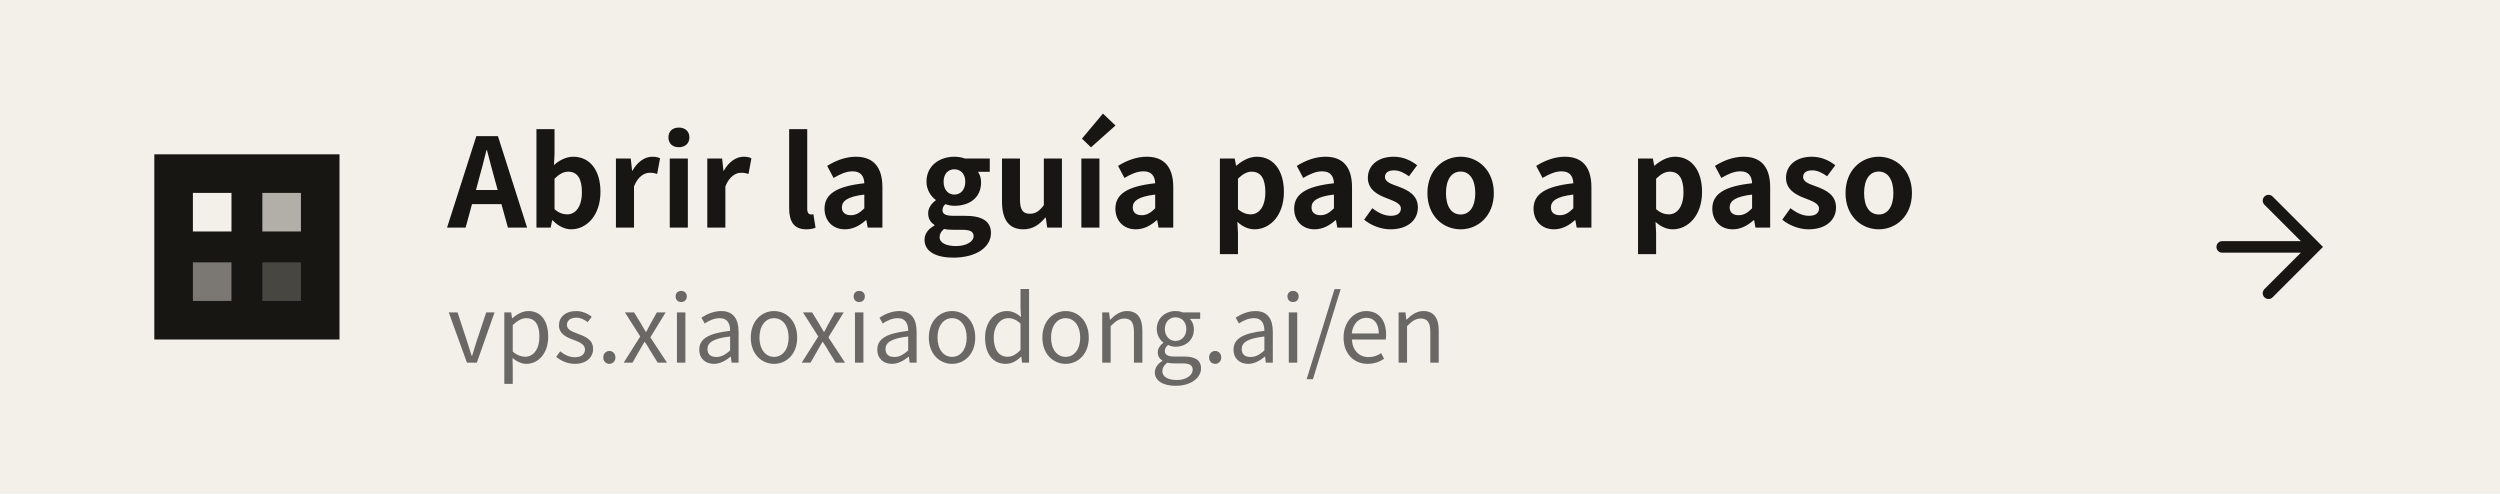
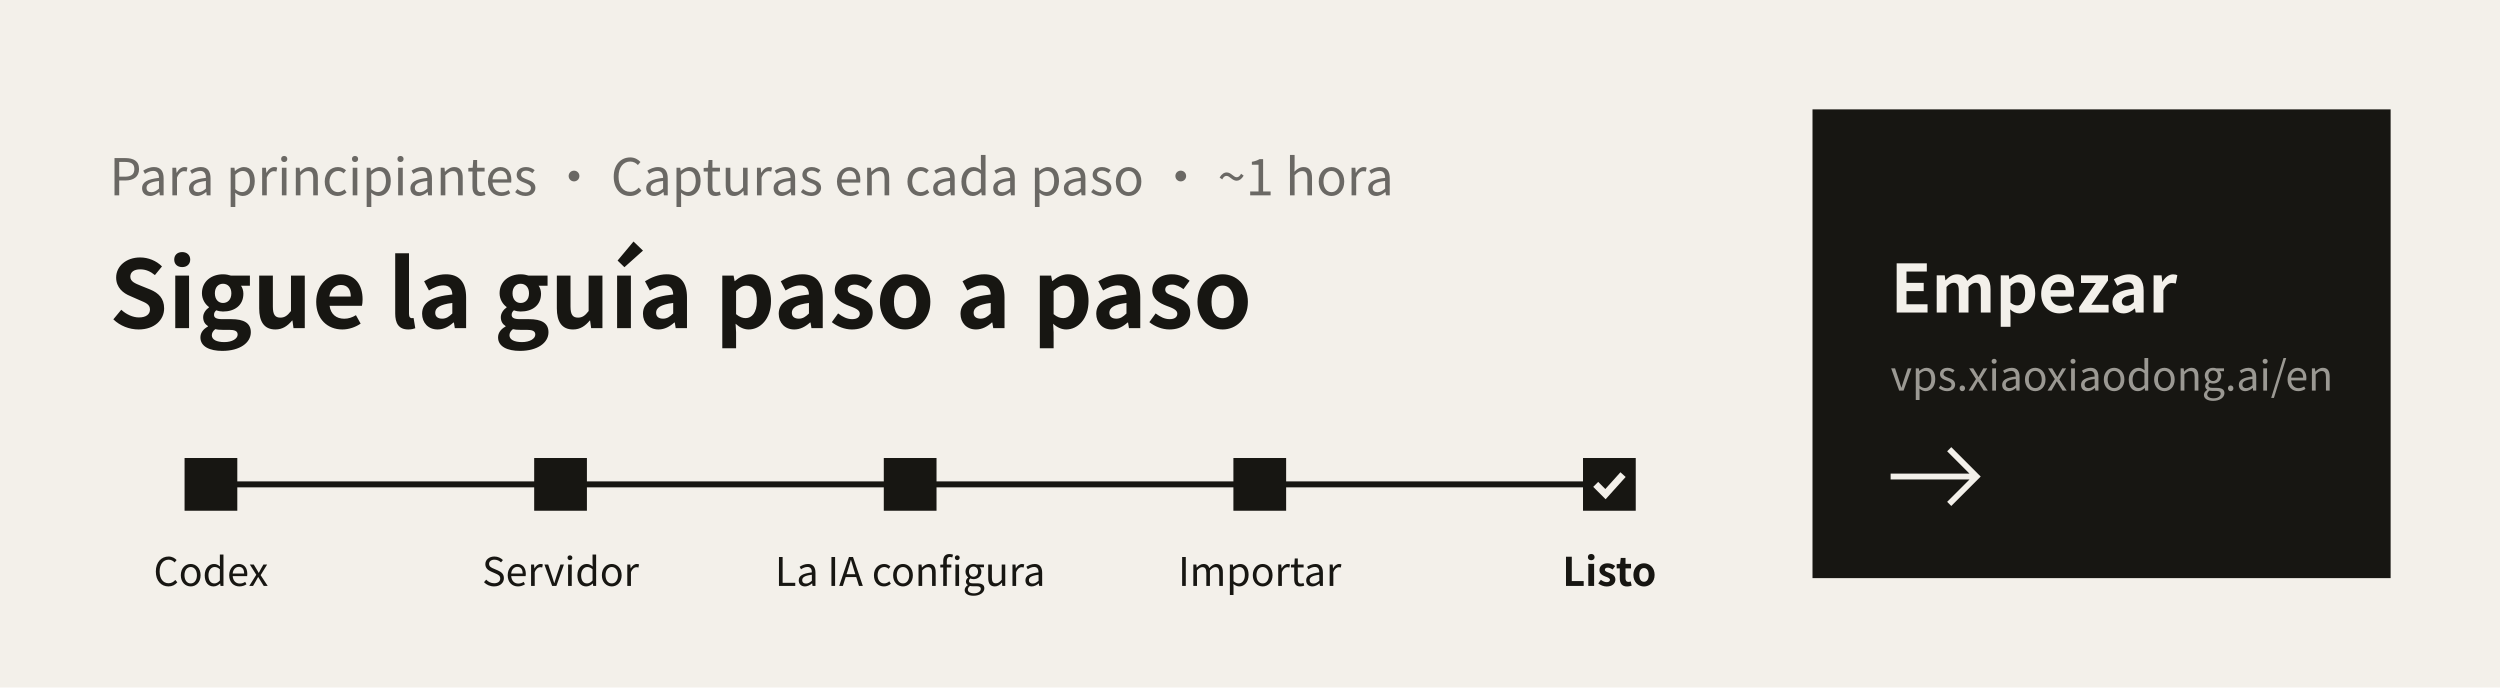
- <svg xmlns="http://www.w3.org/2000/svg" width="324" height="64" viewBox="0 0 324 64" role="img" aria-label="Abrir la guía paso a paso">
-   <rect width="324" height="64" fill="#f3f0ea" />
-   <rect x="20" y="20" width="24" height="24" fill="#171612" />
-   <rect x="25" y="25" width="5" height="5" fill="#f3f0ea" opacity="1" />
-   <rect x="34" y="25" width="5" height="5" fill="#f3f0ea" opacity="0.7" />
-   <rect x="25" y="34" width="5" height="5" fill="#f3f0ea" opacity="0.45" />
-   <rect x="34" y="34" width="5" height="5" fill="#f3f0ea" opacity="0.22" />
-   <text x="58" y="29.5" fill="#171612" font-family="-apple-system,BlinkMacSystemFont,'Segoe UI','PingFang SC','Hiragino Sans','Apple SD Gothic Neo','Malgun Gothic','Microsoft YaHei','Noto Sans CJK SC','Noto Sans Arabic','Noto Sans',Helvetica,Arial,sans-serif" font-size="16" font-weight="600" text-anchor="start">Abrir la guía paso a paso</text>
-   <text x="58" y="47" fill="#171612" fill-opacity=".62" font-family="-apple-system,BlinkMacSystemFont,'Segoe UI','PingFang SC','Hiragino Sans','Apple SD Gothic Neo','Malgun Gothic','Microsoft YaHei','Noto Sans CJK SC','Noto Sans Arabic','Noto Sans',Helvetica,Arial,sans-serif" font-size="12" font-weight="400" text-anchor="start" direction="ltr" unicode-bidi="embed">vps.xiaoxiaodong.ai/en</text>
-   <path d="M288 32.0h12M294 26.0l6 6-6 6" fill="none" stroke="#171612" stroke-width="1.5" stroke-linecap="round" stroke-linejoin="miter" />
+ <svg xmlns="http://www.w3.org/2000/svg" width="640" height="176" viewBox="0 0 640 176" role="img" aria-label="Sigue la guía paso a paso">
+   <style>
+ .track{stroke-dasharray:358;animation:fill 7s linear infinite}
+ @keyframes fill{0%{stroke-dashoffset:358;opacity:1}62%{stroke-dashoffset:0}92%{stroke-dashoffset:0;opacity:1}100%{stroke-dashoffset:0;opacity:0}}
+ .arrow{animation:nudge 1.4s ease-in-out infinite}
+ @keyframes nudge{0%,100%{transform:translateX(0)}50%{transform:translateX(5px)}}
+ .shine{animation:shine 7s ease-in-out infinite}
+ @keyframes shine{0%,62%{transform:translateX(-80px)}76%,100%{transform:translateX(228px)}}
+ .ok{animation:ok 7s ease infinite}
+ @keyframes ok{0%,62%{opacity:0}66%,92%{opacity:1}100%{opacity:0}}
+ .n0{animation:n0 7s steps(1,end) infinite}
+ @keyframes n0{0%{fill-opacity:0}0%{fill-opacity:1}92%{fill-opacity:1}100%{fill-opacity:0}}
+ .l0{animation:l0 7s ease infinite}
+ @keyframes l0{0%{opacity:.4}0%{opacity:.4}3%{opacity:1}92%{opacity:1}100%{opacity:.4}}
+ .n1{animation:n1 7s steps(1,end) infinite}
+ @keyframes n1{0%{fill-opacity:0}15.5%{fill-opacity:1}92%{fill-opacity:1}100%{fill-opacity:0}}
+ .l1{animation:l1 7s ease infinite}
+ @keyframes l1{0%{opacity:.4}15.4%{opacity:.4}18.5%{opacity:1}92%{opacity:1}100%{opacity:.4}}
+ .n2{animation:n2 7s steps(1,end) infinite}
+ @keyframes n2{0%{fill-opacity:0}31%{fill-opacity:1}92%{fill-opacity:1}100%{fill-opacity:0}}
+ .l2{animation:l2 7s ease infinite}
+ @keyframes l2{0%{opacity:.4}30.9%{opacity:.4}34%{opacity:1}92%{opacity:1}100%{opacity:.4}}
+ .n3{animation:n3 7s steps(1,end) infinite}
+ @keyframes n3{0%{fill-opacity:0}46.5%{fill-opacity:1}92%{fill-opacity:1}100%{fill-opacity:0}}
+ .l3{animation:l3 7s ease infinite}
+ @keyframes l3{0%{opacity:.4}46.4%{opacity:.4}49.5%{opacity:1}92%{opacity:1}100%{opacity:.4}}
+ .n4{animation:n4 7s steps(1,end) infinite}
+ @keyframes n4{0%{fill-opacity:0}62%{fill-opacity:1}92%{fill-opacity:1}100%{fill-opacity:0}}
+ .l4{animation:l4 7s ease infinite}
+ @keyframes l4{0%{opacity:.4}61.9%{opacity:.4}65%{opacity:1}92%{opacity:1}100%{opacity:.4}}
+ @media (prefers-reduced-motion:reduce){*{animation:none!important}}
+ </style>
+   <defs>
+     <clipPath id="cc">
+       <rect x="464" y="28" width="148" height="120" />
+     </clipPath>
+     <linearGradient id="sg" x1="0" x2="1">
+       <stop offset="0" stop-color="#f3f0ea" stop-opacity="0" />
+       <stop offset=".5" stop-color="#f3f0ea" stop-opacity=".1" />
+       <stop offset="1" stop-color="#f3f0ea" stop-opacity="0" />
+     </linearGradient>
+   </defs>
+   <rect width="640" height="176" fill="#f3f0ea" />
+   <text x="28" y="50" font-family="-apple-system,BlinkMacSystemFont,'Segoe UI','PingFang SC','Hiragino Sans','Apple SD Gothic Neo','Malgun Gothic','Microsoft YaHei','Noto Sans CJK SC','Noto Sans Arabic','Noto Sans',Helvetica,Arial,sans-serif" font-size="13" font-weight="400" fill="#171612" fill-opacity=".62" text-anchor="start">Para principiantes · Capturas en cada paso · ~1 hora</text>
+   <text x="28" y="84" font-family="-apple-system,BlinkMacSystemFont,'Segoe UI','PingFang SC','Hiragino Sans','Apple SD Gothic Neo','Malgun Gothic','Microsoft YaHei','Noto Sans CJK SC','Noto Sans Arabic','Noto Sans',Helvetica,Arial,sans-serif" font-size="24" font-weight="700" fill="#171612" text-anchor="start">Sigue la guía paso a paso</text>
+   <line x1="54" y1="124" x2="412" y2="124" stroke="#171612" stroke-opacity=".22" stroke-width="1.5" />
+   <line class="track" x1="54" y1="124" x2="412" y2="124" stroke="#171612" stroke-width="1.5" />
+   <rect class="n0" x="48" y="118" width="12" height="12" fill="#171612" stroke="#171612" stroke-width="1.5" />
+   <text x="54" y="150" font-family="-apple-system,BlinkMacSystemFont,'Segoe UI','PingFang SC','Hiragino Sans','Apple SD Gothic Neo','Malgun Gothic','Microsoft YaHei','Noto Sans CJK SC','Noto Sans Arabic','Noto Sans',Helvetica,Arial,sans-serif" font-size="10.1" font-weight="500" class="l0" fill="#171612" text-anchor="middle">Codex</text>
+   <rect class="n1" x="137.5" y="118" width="12" height="12" fill="#171612" stroke="#171612" stroke-width="1.5" />
+   <text x="143.5" y="150" font-family="-apple-system,BlinkMacSystemFont,'Segoe UI','PingFang SC','Hiragino Sans','Apple SD Gothic Neo','Malgun Gothic','Microsoft YaHei','Noto Sans CJK SC','Noto Sans Arabic','Noto Sans',Helvetica,Arial,sans-serif" font-size="10.1" font-weight="500" class="l1" fill="#171612" text-anchor="middle">Servidor</text>
+   <rect class="n2" x="227" y="118" width="12" height="12" fill="#171612" stroke="#171612" stroke-width="1.5" />
+   <text x="233" y="150" font-family="-apple-system,BlinkMacSystemFont,'Segoe UI','PingFang SC','Hiragino Sans','Apple SD Gothic Neo','Malgun Gothic','Microsoft YaHei','Noto Sans CJK SC','Noto Sans Arabic','Noto Sans',Helvetica,Arial,sans-serif" font-size="10.1" font-weight="500" class="l2" fill="#171612" text-anchor="middle">La IA configura</text>
+   <rect class="n3" x="316.5" y="118" width="12" height="12" fill="#171612" stroke="#171612" stroke-width="1.5" />
+   <text x="322.5" y="150" font-family="-apple-system,BlinkMacSystemFont,'Segoe UI','PingFang SC','Hiragino Sans','Apple SD Gothic Neo','Malgun Gothic','Microsoft YaHei','Noto Sans CJK SC','Noto Sans Arabic','Noto Sans',Helvetica,Arial,sans-serif" font-size="10.1" font-weight="500" class="l3" fill="#171612" text-anchor="middle">Importar</text>
+   <rect class="n4" x="406" y="118" width="12" height="12" fill="#171612" stroke="#171612" stroke-width="1.5" />
+   <path class="ok" d="M408.5 124l2.5 2.5 4.5-5" fill="none" stroke="#f3f0ea" stroke-width="1.8" stroke-linejoin="miter" />
+   <text x="412" y="150" font-family="-apple-system,BlinkMacSystemFont,'Segoe UI','PingFang SC','Hiragino Sans','Apple SD Gothic Neo','Malgun Gothic','Microsoft YaHei','Noto Sans CJK SC','Noto Sans Arabic','Noto Sans',Helvetica,Arial,sans-serif" font-size="10.1" font-weight="700" class="l4" fill="#171612" text-anchor="middle">Listo</text>
+   <rect x="464" y="28" width="148" height="120" fill="#171612" />
+   <g clip-path="url(#cc)">
+     <rect class="shine" x="404" y="28" width="60" height="120" fill="url(#sg)" />
+   </g>
+   <text x="484" y="80" font-family="-apple-system,BlinkMacSystemFont,'Segoe UI','PingFang SC','Hiragino Sans','Apple SD Gothic Neo','Malgun Gothic','Microsoft YaHei','Noto Sans CJK SC','Noto Sans Arabic','Noto Sans',Helvetica,Arial,sans-serif" font-size="17" font-weight="700" fill="#f3f0ea" text-anchor="start">Empezar</text>
+   <text x="484" y="100" font-family="-apple-system,BlinkMacSystemFont,'Segoe UI','PingFang SC','Hiragino Sans','Apple SD Gothic Neo','Malgun Gothic','Microsoft YaHei','Noto Sans CJK SC','Noto Sans Arabic','Noto Sans',Helvetica,Arial,sans-serif" font-size="10.5" font-weight="400" fill="#f3f0ea" fill-opacity=".6" text-anchor="start" direction="ltr" unicode-bidi="embed">vps.xiaoxiaodong.ai/en</text>
+   <g class="arrow">
+     <path d="M484 122h22M499 115l7 7-7 7" fill="none" stroke="#f3f0ea" stroke-width="1.5" stroke-linejoin="miter" />
+   </g>
</svg>
